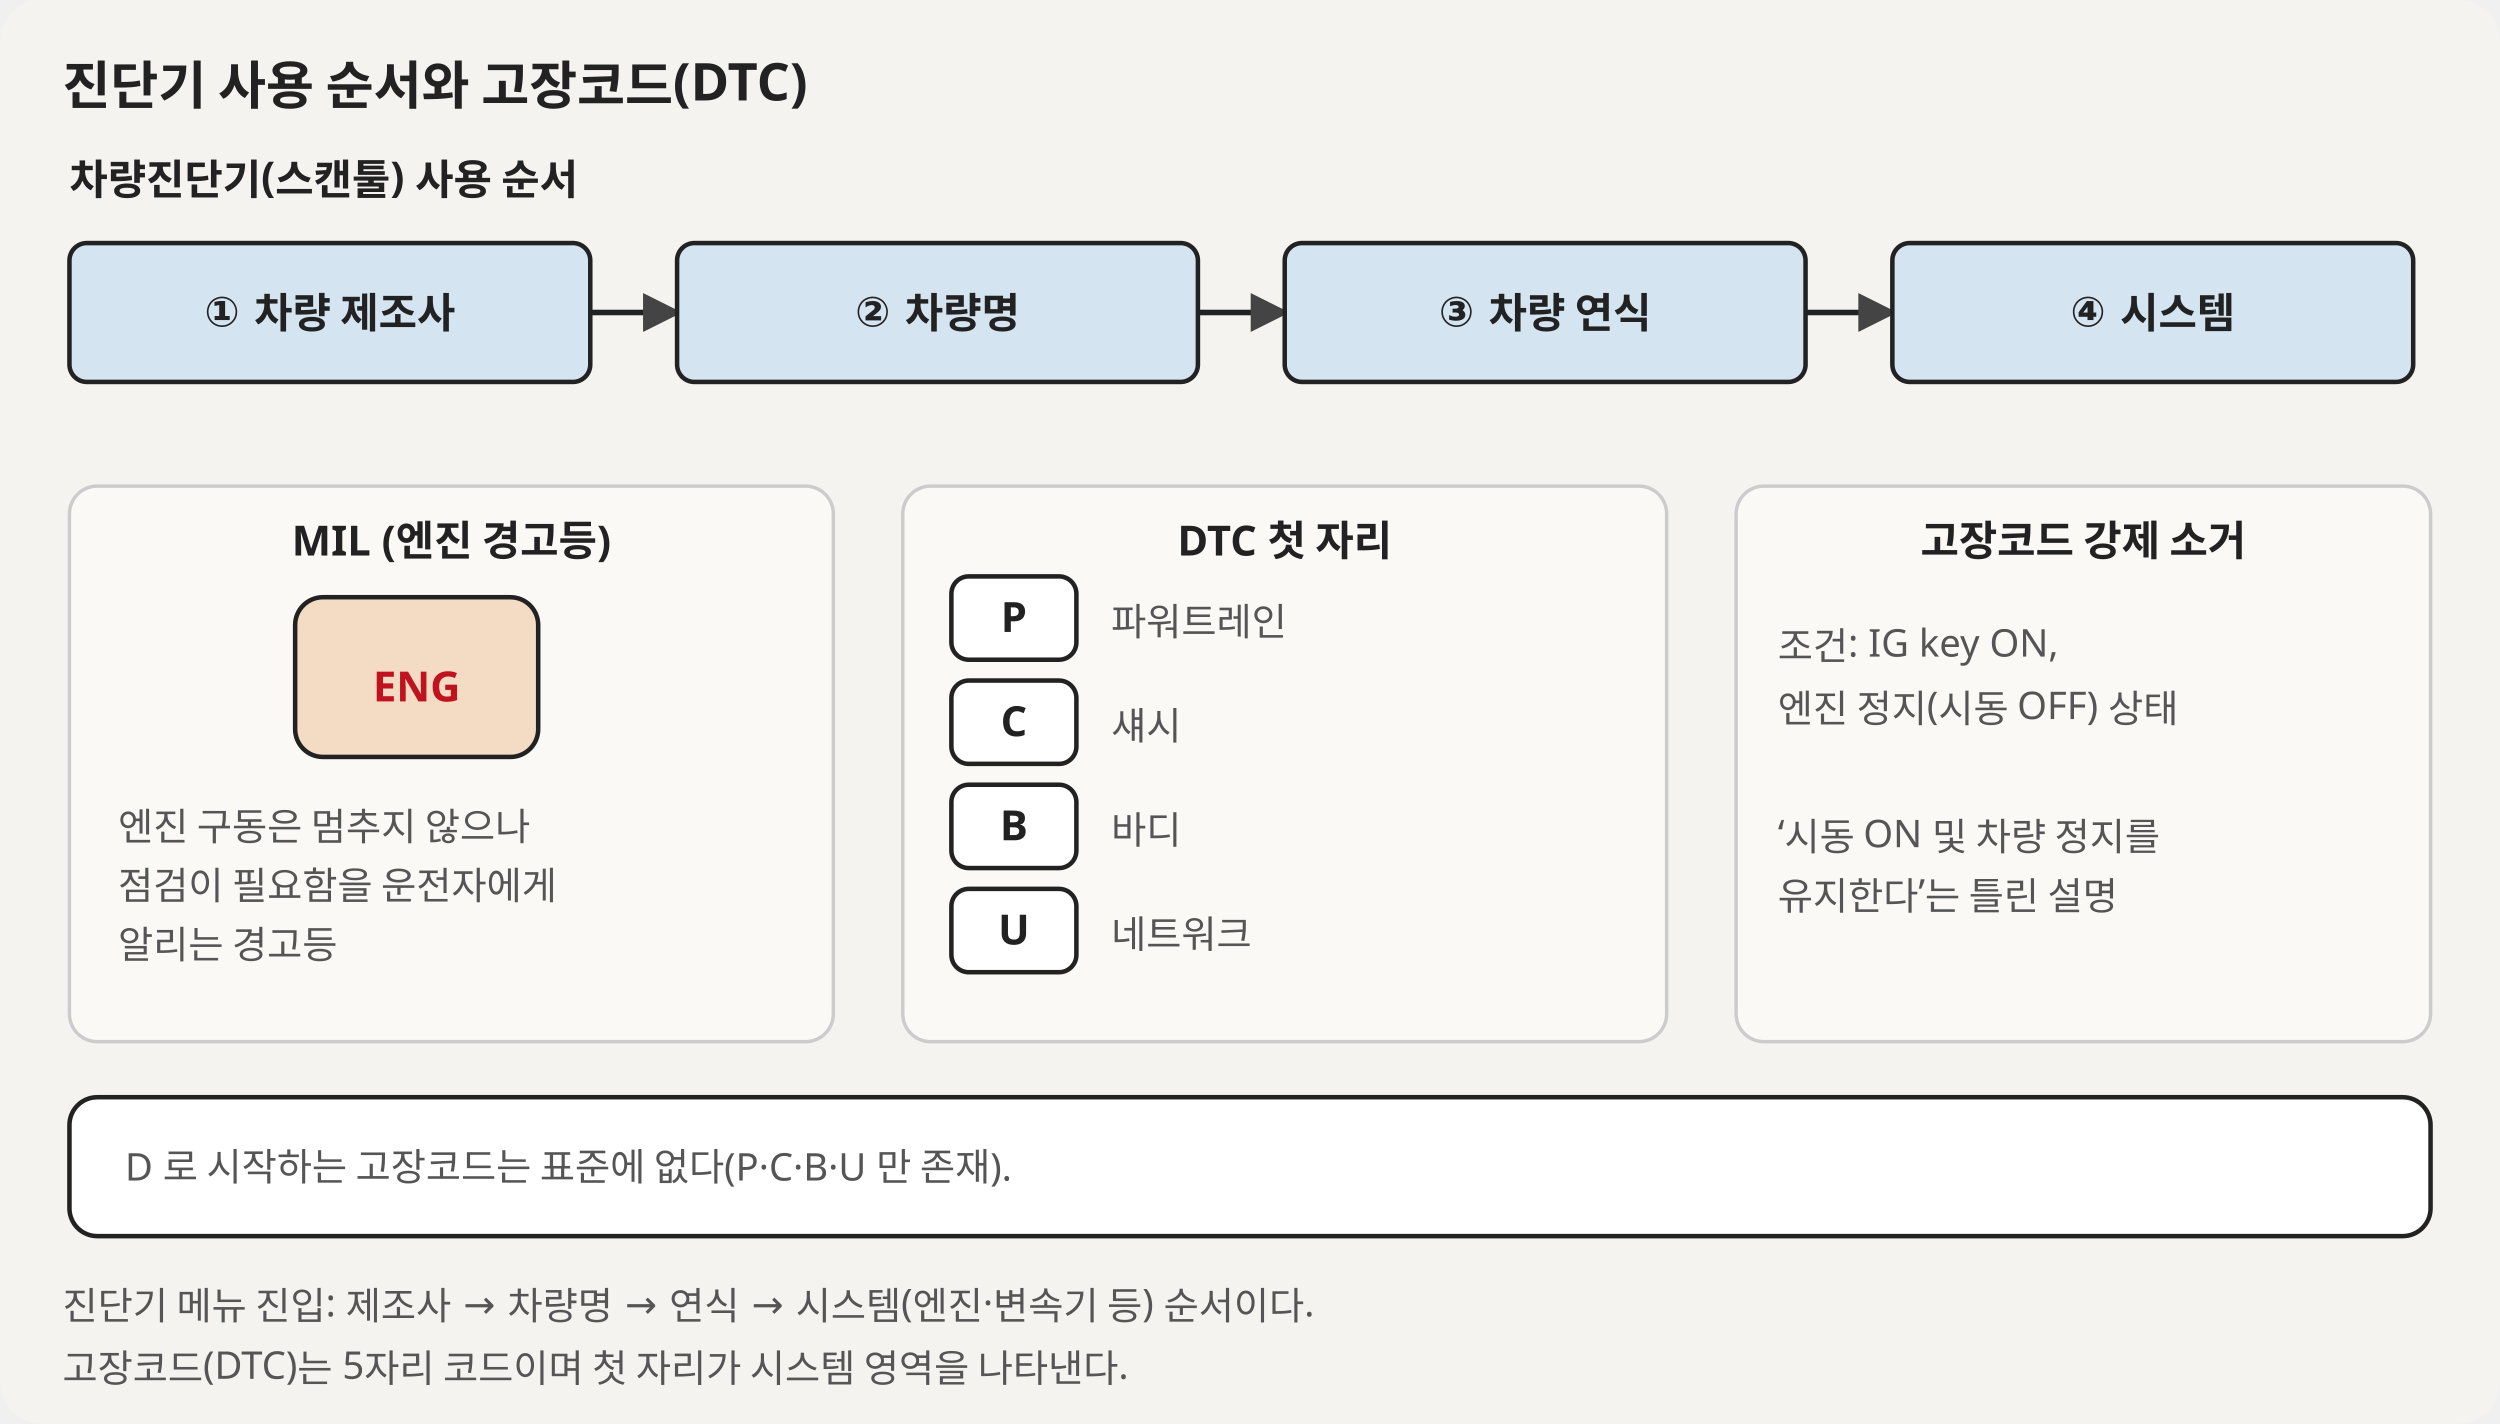
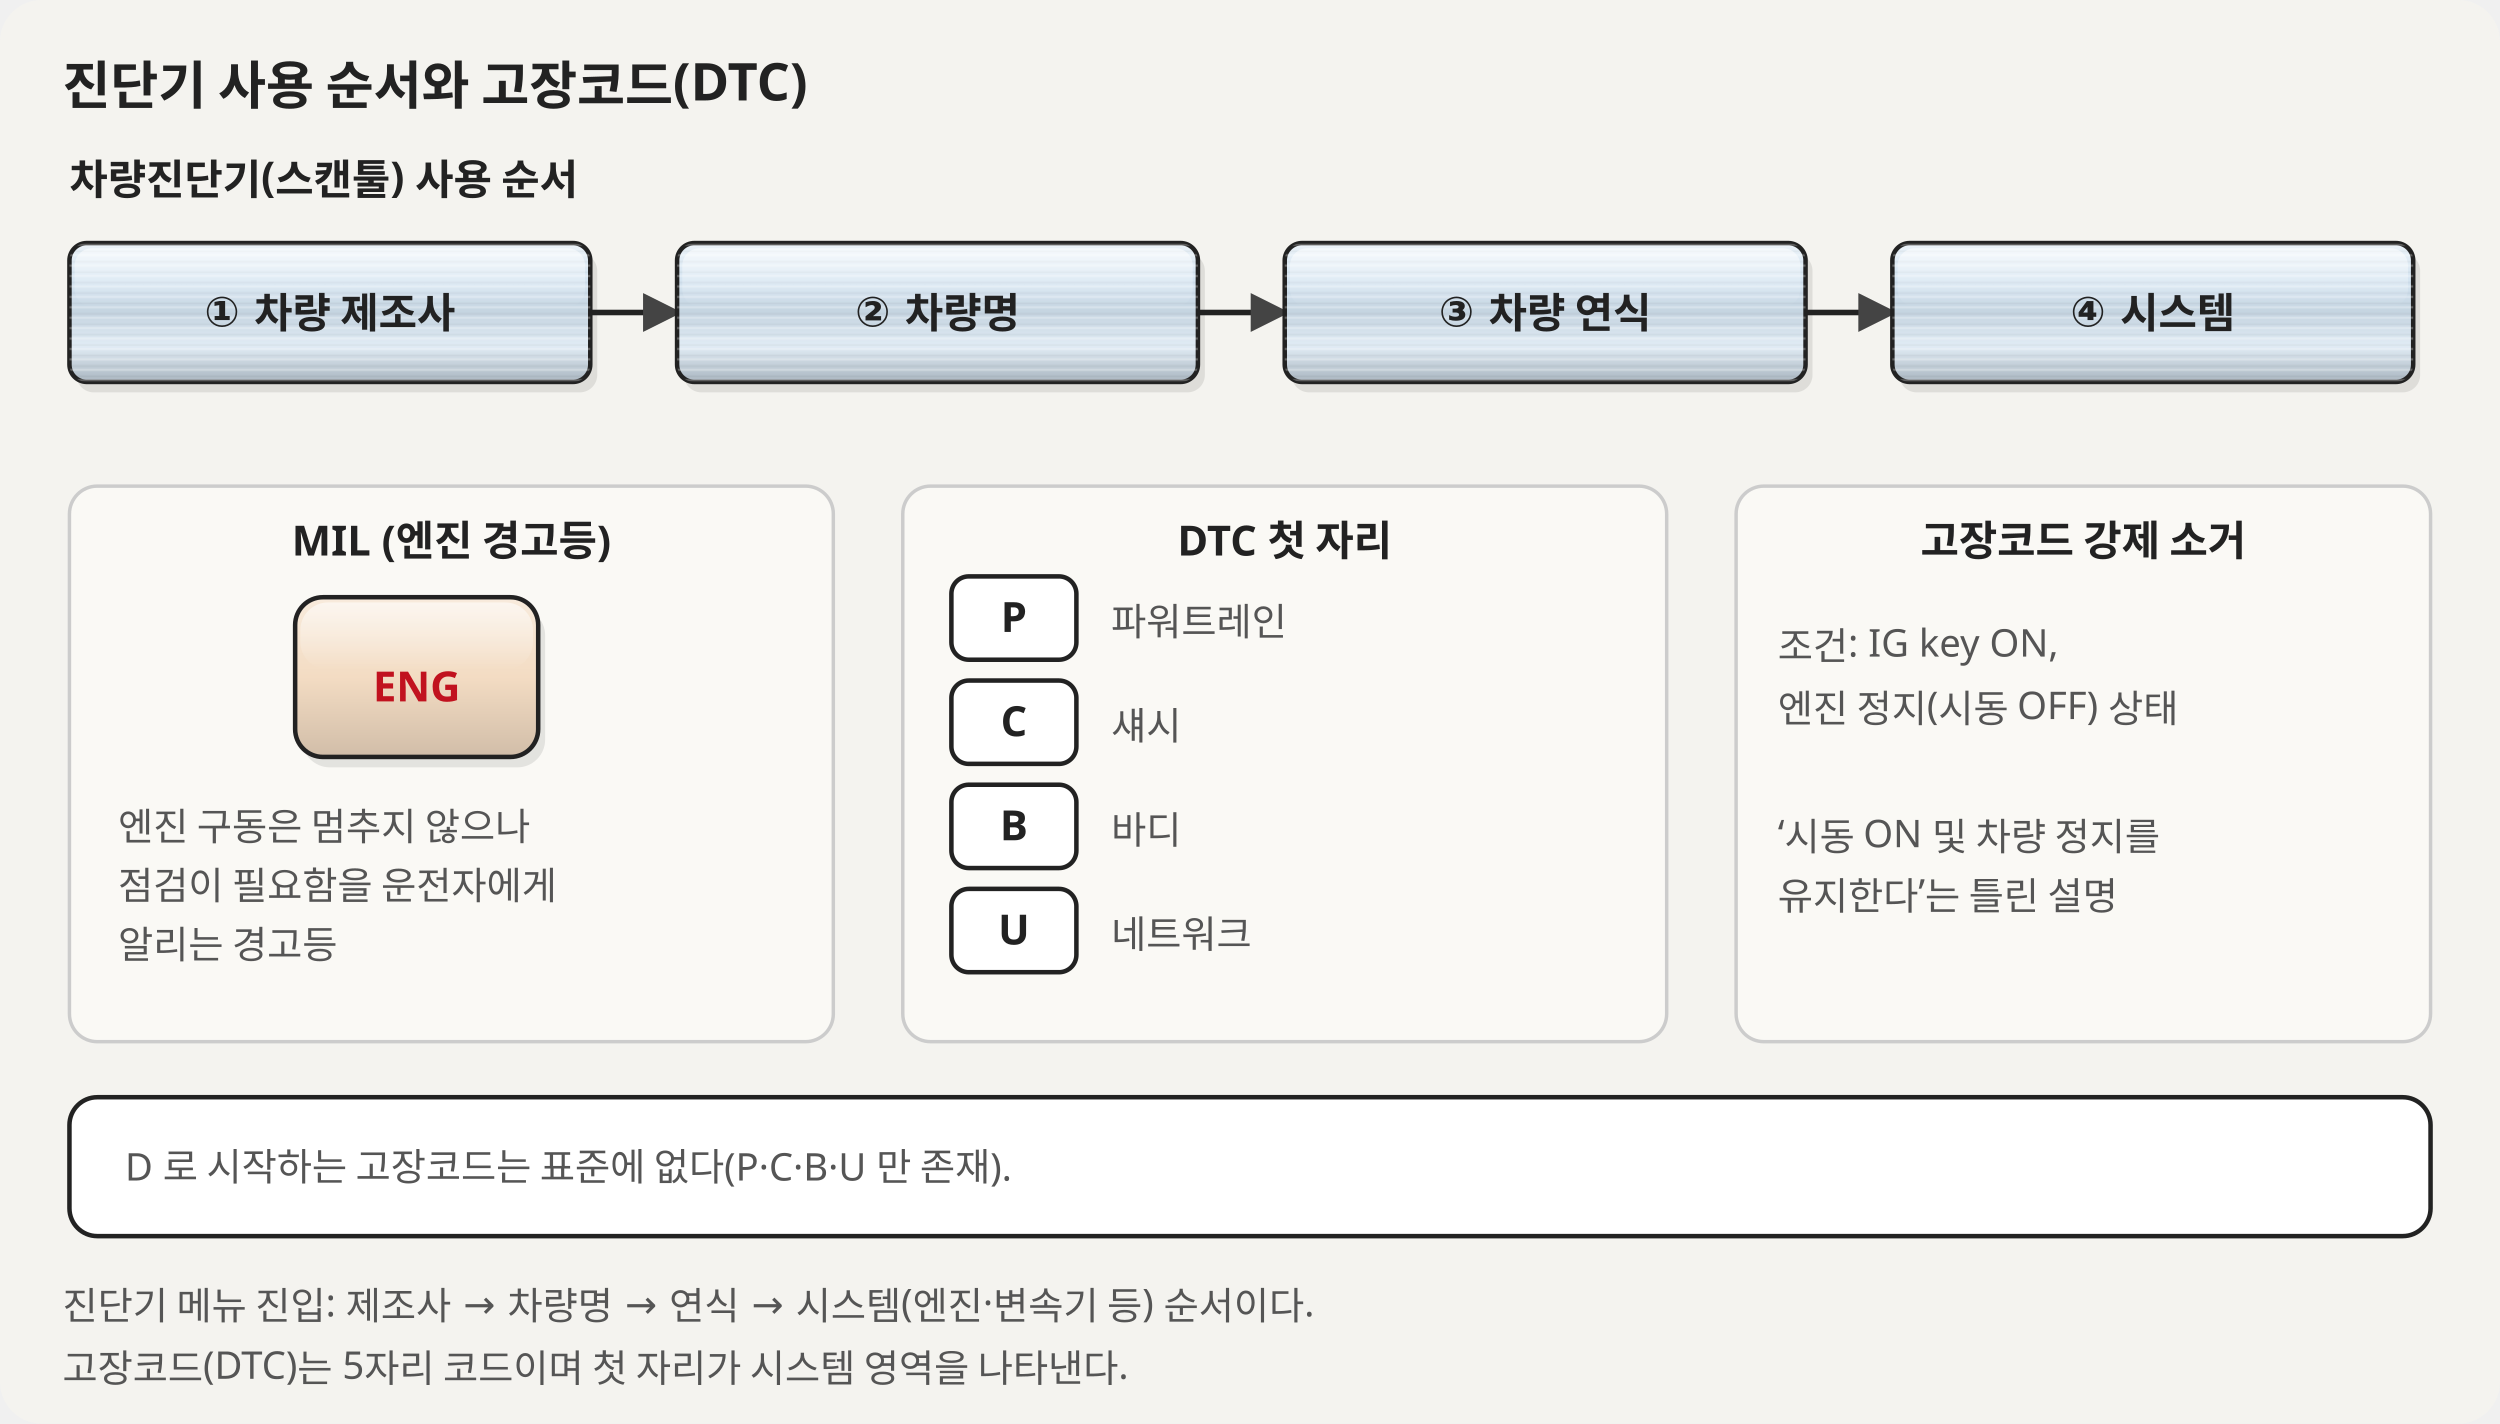
<svg xmlns="http://www.w3.org/2000/svg" viewBox="0 0 720 410" width="720" height="410" role="img" aria-label="스캔툴 사용 순서, MIL, DTC 첫 자리, 강제 소거 조건">
  <style>
text{font:12px "Apple SD Gothic Neo","Malgun Gothic","Noto Sans KR",sans-serif;fill:#222}
.t{font-size:15px;font-weight:700}.n{font-size:11px;fill:#555}
.l{stroke:#444;stroke-width:.8;fill:none}.d{fill:#444}
.o{stroke:#222;stroke-width:1.3;stroke-linejoin:round}
.k{stroke:#222;stroke-width:1;fill:none}
</style>
+   <defs>
+     <linearGradient id="mat_gl" x1="0" y1="0" x2="0" y2="1">
+       <stop offset="0" stop-color="#fff" stop-opacity=".55" />
+       <stop offset="1" stop-color="#fff" stop-opacity="0" />
+     </linearGradient>
+     <pattern id="mat_br" width="6" height="3" patternUnits="userSpaceOnUse">
+       <path d="M0,1.5H6" stroke="#fff" stroke-width=".7" opacity=".5" />
+       <path d="M0,.4H6" stroke="#000" stroke-width=".5" opacity=".08" />
+     </pattern>
+     <linearGradient id="mat_d4e4f1m" x1="0" y1="0" x2="0" y2="1">
+       <stop offset="0" stop-color="#ecf3f9" />
+       <stop offset="0.28" stop-color="#d4e4f1" />
+       <stop offset="0.5" stop-color="#c5d4e0" />
+       <stop offset="0.74" stop-color="#e1ecf5" />
+       <stop offset="1" stop-color="#aab6c1" />
+     </linearGradient>
+     <linearGradient id="mat_f3dcc3p" x1="0" y1="0" x2="0" y2="1">
+       <stop offset="0" stop-color="#f8ebdc" />
+       <stop offset="0.5" stop-color="#f3dcc3" />
+       <stop offset="1" stop-color="#d1bda8" />
+     </linearGradient>
+   </defs>
  <defs>
    <marker id="a" viewBox="0 0 8 8" refX="7" refY="4" markerWidth="7" markerHeight="7" orient="auto">
      <path d="M0,0L8,4L0,8Z" fill="#444" />
    </marker>
    <marker id="r" viewBox="0 0 8 8" refX="7" refY="4" markerWidth="7" markerHeight="7" orient="auto">
      <path d="M0,0L8,4L0,8Z" fill="#c1121f" />
    </marker>
  </defs>
  <rect width="720" height="410" rx="12" fill="#F4F3EF" />
  <text class="t" x="18" y="30">진단기 사용 순서와 고장코드(DTC)</text>
-   <rect class="o" x="20" y="70" width="150" height="40" fill="#d4e4f1" rx="5" />
+   <rect x="22.0" y="73.0" width="150.0" height="40.0" rx="5" fill="#000" opacity=".09" />
+   <rect class="o" x="20" y="70" width="150" height="40" fill="url(#mat_d4e4f1m)" rx="5" />
+   <rect x="20.0" y="70.0" width="150.0" height="40.0" rx="5" fill="url(#mat_br)" opacity=".5" pointer-events="none" />
+   <rect x="21.5" y="71.5" width="147.0" height="16.8" rx="5" fill="url(#mat_gl)" pointer-events="none" />
  <text x="95.0" y="94.0" text-anchor="middle" style="font-weight:700">① 차량 제조사</text>
  <path d="M170,90H195" stroke="#222" stroke-width="1.6" marker-end="url(#a)" fill="none" />
-   <rect class="o" x="195" y="70" width="150" height="40" fill="#d4e4f1" rx="5" />
+   <rect x="197.0" y="73.0" width="150.0" height="40.0" rx="5" fill="#000" opacity=".09" />
+   <rect class="o" x="195" y="70" width="150" height="40" fill="url(#mat_d4e4f1m)" rx="5" />
+   <rect x="195.0" y="70.0" width="150.0" height="40.0" rx="5" fill="url(#mat_br)" opacity=".5" pointer-events="none" />
+   <rect x="196.5" y="71.5" width="147.0" height="16.8" rx="5" fill="url(#mat_gl)" pointer-events="none" />
  <text x="270.0" y="94.0" text-anchor="middle" style="font-weight:700">② 차량명</text>
  <path d="M345,90H370" stroke="#222" stroke-width="1.6" marker-end="url(#a)" fill="none" />
-   <rect class="o" x="370" y="70" width="150" height="40" fill="#d4e4f1" rx="5" />
+   <rect x="372.0" y="73.0" width="150.0" height="40.0" rx="5" fill="#000" opacity=".09" />
+   <rect class="o" x="370" y="70" width="150" height="40" fill="url(#mat_d4e4f1m)" rx="5" />
+   <rect x="370.0" y="70.0" width="150.0" height="40.0" rx="5" fill="url(#mat_br)" opacity=".5" pointer-events="none" />
+   <rect x="371.5" y="71.5" width="147.0" height="16.8" rx="5" fill="url(#mat_gl)" pointer-events="none" />
  <text x="445.0" y="94.0" text-anchor="middle" style="font-weight:700">③ 차량 연식</text>
  <path d="M520,90H545" stroke="#222" stroke-width="1.6" marker-end="url(#a)" fill="none" />
-   <rect class="o" x="545" y="70" width="150" height="40" fill="#d4e4f1" rx="5" />
+   <rect x="547.0" y="73.0" width="150.0" height="40.0" rx="5" fill="#000" opacity=".09" />
+   <rect class="o" x="545" y="70" width="150" height="40" fill="url(#mat_d4e4f1m)" rx="5" />
+   <rect x="545.0" y="70.0" width="150.0" height="40.0" rx="5" fill="url(#mat_br)" opacity=".5" pointer-events="none" />
+   <rect x="546.5" y="71.5" width="147.0" height="16.8" rx="5" fill="url(#mat_gl)" pointer-events="none" />
  <text x="620.0" y="94.0" text-anchor="middle" style="font-weight:700">④ 시스템</text>
  <text x="20" y="56" text-anchor="start" style="font-weight:700">차량진단기(스캔툴) 사용 순서</text>
  <rect x="20" y="140" width="220" height="160" rx="8" fill="#faf9f5" stroke="#ccc" />
  <text x="130.0" y="160" text-anchor="middle" style="font-weight:700;fill:#222">MIL (엔진 경고등)</text>
-   <rect class="o" x="85" y="172" width="70" height="46" rx="8" fill="#f3dcc3" />
+   <rect x="87.0" y="175.0" width="70.0" height="46.0" rx="8" fill="#000" opacity=".09" />
+   <rect class="o" x="85" y="172" width="70" height="46" rx="8" fill="url(#mat_f3dcc3p)" />
+   <rect x="86.5" y="173.5" width="67.0" height="19.32" rx="8" fill="url(#mat_gl)" pointer-events="none" />
  <text x="120" y="202" text-anchor="middle" style="font-weight:700;fill:#c1121f">ENG</text>
  <text class="n" x="34" y="242" text-anchor="start">엔진 구동은 멈추지 않으나</text>
  <text class="n" x="34" y="259" text-anchor="start">점검이 필요함을 운전자에게</text>
  <text class="n" x="34" y="276" text-anchor="start">알리는 경고등</text>
  <rect x="260" y="140" width="220" height="160" rx="8" fill="#faf9f5" stroke="#ccc" />
  <text x="370.0" y="160" text-anchor="middle" style="font-weight:700;fill:#222">DTC 첫 자리</text>
  <rect class="o" x="274" y="166" width="36" height="24" fill="#fff" rx="5" />
  <text x="292.0" y="182.0" text-anchor="middle" style="font-weight:700">P</text>
  <text class="n" x="320" y="183" text-anchor="start">파워트레인</text>
  <rect class="o" x="274" y="196" width="36" height="24" fill="#fff" rx="5" />
  <text x="292.0" y="212.0" text-anchor="middle" style="font-weight:700">C</text>
  <text class="n" x="320" y="213" text-anchor="start">섀시</text>
  <rect class="o" x="274" y="226" width="36" height="24" fill="#fff" rx="5" />
  <text x="292.0" y="242.0" text-anchor="middle" style="font-weight:700">B</text>
  <text class="n" x="320" y="243" text-anchor="start">바디</text>
  <rect class="o" x="274" y="256" width="36" height="24" fill="#fff" rx="5" />
  <text x="292.0" y="272.0" text-anchor="middle" style="font-weight:700">U</text>
  <text class="n" x="320" y="273" text-anchor="start">네트워크</text>
  <text class="n" x="470" y="190" text-anchor="start" />
  <rect x="500" y="140" width="200" height="160" rx="8" fill="#faf9f5" stroke="#ccc" />
  <text x="600.0" y="160" text-anchor="middle" style="font-weight:700;fill:#222">고장코드 강제 소거</text>
  <text class="n" x="512" y="190" text-anchor="start">조건: IG key ON,</text>
  <text class="n" x="512" y="208" text-anchor="start">엔진 정지(시동 OFF) 상태</text>
  <text class="n" x="512" y="226" text-anchor="start" />
  <text class="n" x="512" y="244" text-anchor="start">‘시동 ON 및 차량 정지를</text>
  <text class="n" x="512" y="262" text-anchor="start">유지한다’는 틀린 설명</text>
  <rect class="o" x="20" y="316" width="680" height="40" fill="#fff" rx="8" />
  <text class="n" x="36" y="340" text-anchor="start">D 로 시작하는 고장코드는 표준에 없다(P·C·B·U 만 존재).</text>
  <text class="n" x="18" y="380">진단기 메뉴 진입: 제조사 → 차량명 → 연식 → 시스템(엔진·변속기 등) 순서이다.</text>
  <text class="n" x="18" y="398">고장코드(DTC)는 5자리 코드이며 첫 자리가 시스템 영역을 나타낸다.</text>
</svg>
